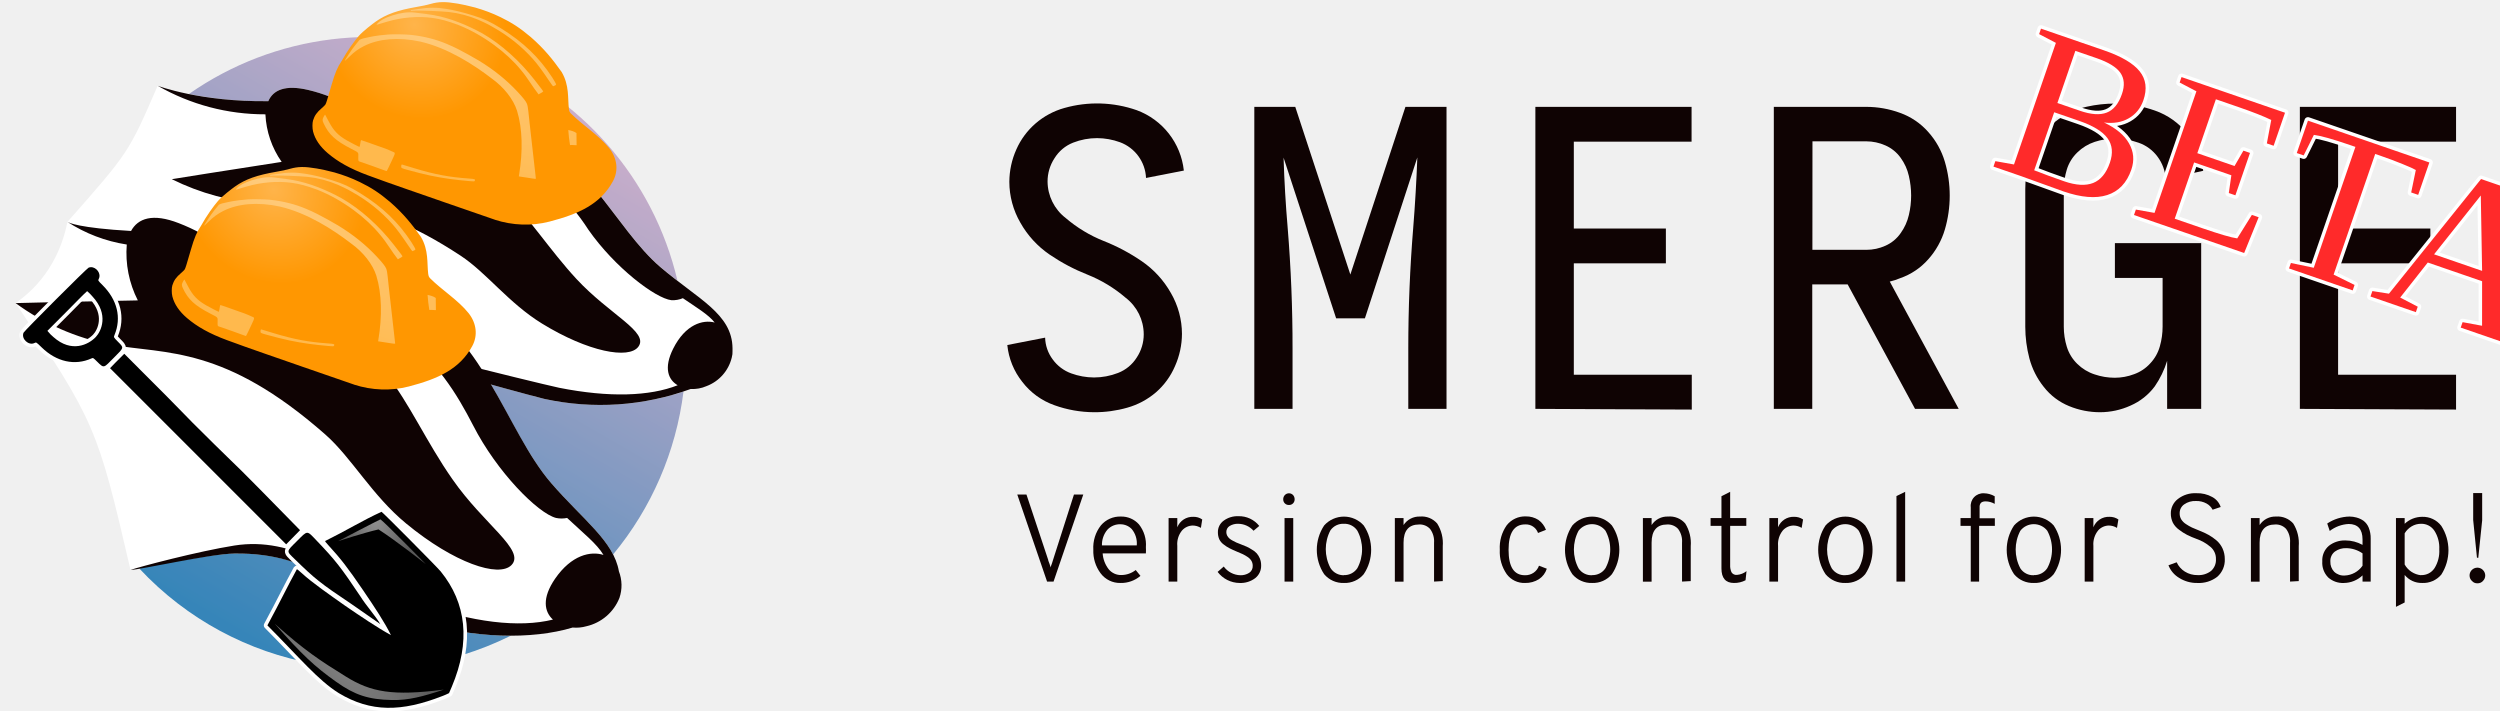
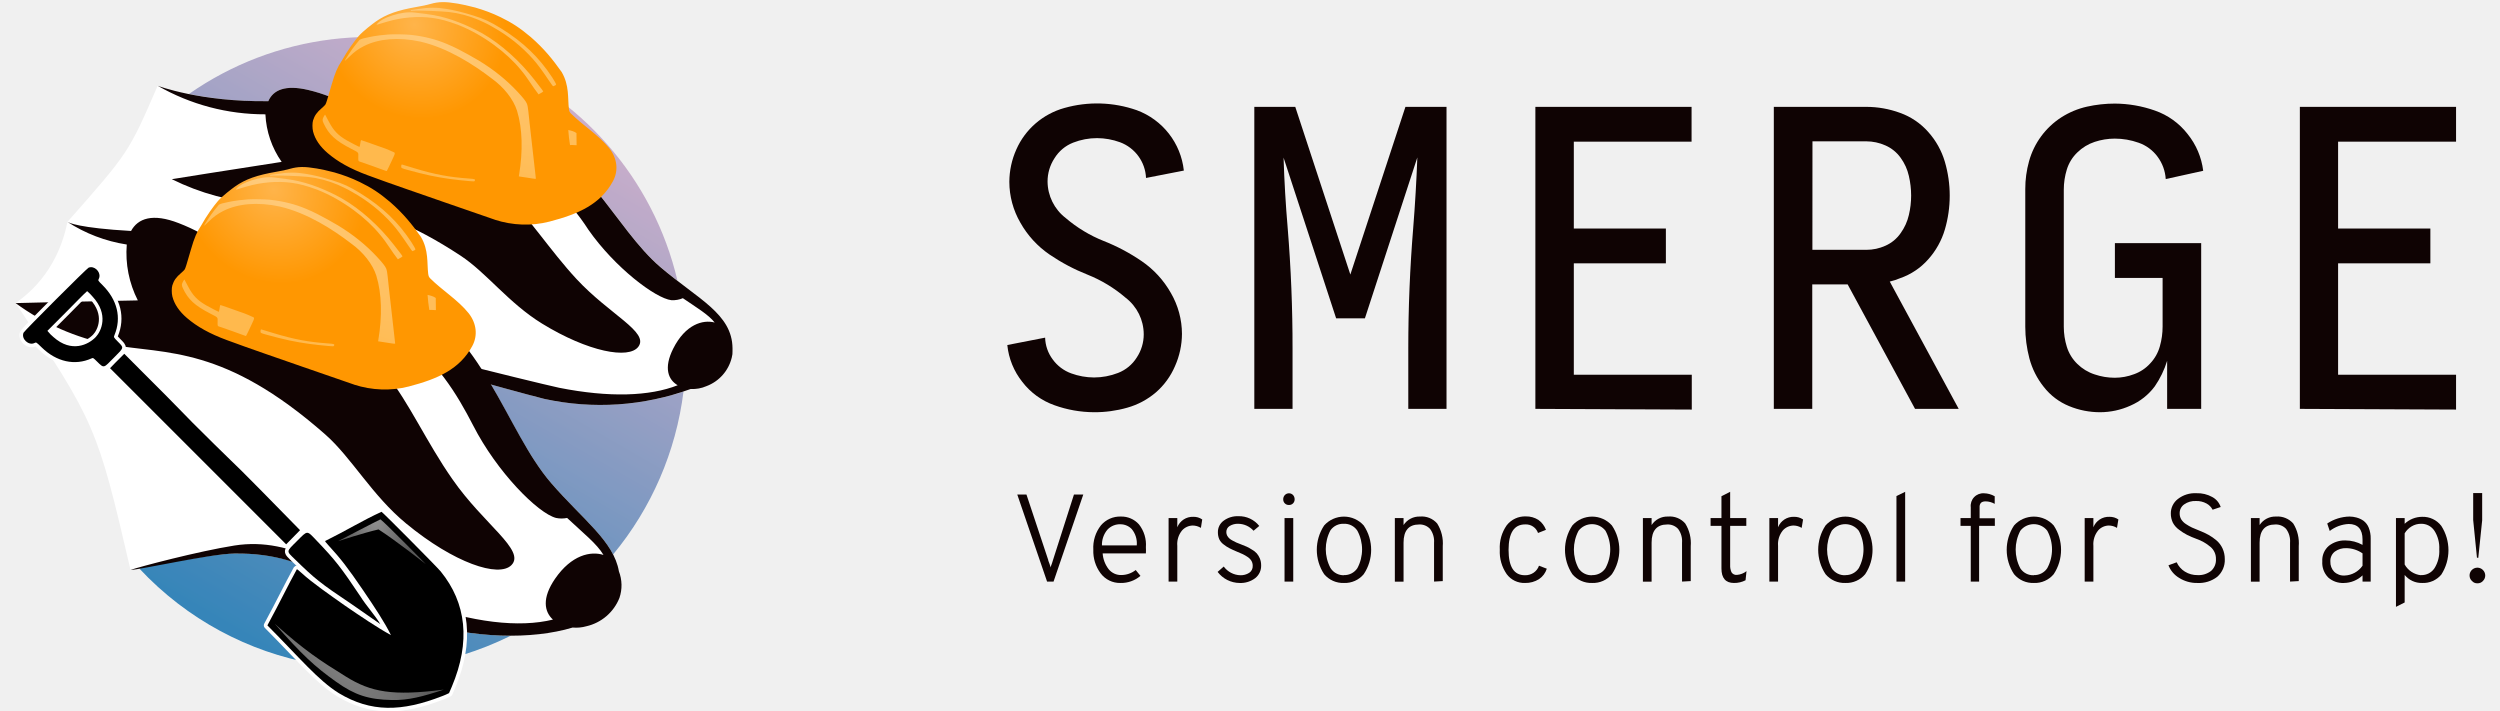
<svg xmlns="http://www.w3.org/2000/svg" xmlns:xlink="http://www.w3.org/1999/xlink" viewBox="0 0 359 102" version="1.1" id="svg79" xml:space="preserve" width="359" height="102">
  <defs id="defs9">
    <rect x="243.284" y="6.274" width="79.236" height="38.34" id="rect979" />
    <style id="style2">.a82a4696-c3bc-4d6f-95cf-b1033f85947e{fill:#0f0303;}.b46bf809-b789-422c-bb02-cd3502877cd9{opacity:0.8;fill:url(#bd71f4ea-dc4a-4f69-bb49-3674d6cb035e);}</style>
    <linearGradient id="bd71f4ea-dc4a-4f69-bb49-3674d6cb035e" x1="77.84" y1="8.01" x2="32.16" y2="87.13" gradientUnits="userSpaceOnUse">
      <stop offset="0" stop-color="#c39ec1" id="stop4" />
      <stop offset="0.99" stop-color="#076aab" id="stop6" />
    </linearGradient>
    <linearGradient id="linearGradient8885">
      <stop style="stop-color:#989898;stop-opacity:1;" offset="0" id="stop8881" />
      <stop style="stop-color:#5a5a5a;stop-opacity:1;" offset="1" id="stop8883" />
    </linearGradient>
    <linearGradient id="linearGradient8877">
      <stop style="stop-color:#999999;stop-opacity:1;" offset="0" id="stop8873" />
      <stop style="stop-color:#595959;stop-opacity:1;" offset="1" id="stop8875" />
    </linearGradient>
    <linearGradient id="linearGradient8235">
      <stop style="stop-color:#ffffff;stop-opacity:1;" offset="0" id="stop8233" />
    </linearGradient>
    <linearGradient id="linearGradient6758">
      <stop style="stop-color:#ffb44a;stop-opacity:1;" offset="0" id="stop6754" />
      <stop style="stop-color:#ff9701;stop-opacity:1;" offset="0.503" id="stop6756" />
    </linearGradient>
    <linearGradient id="linearGradient6748">
      <stop style="stop-color:#ffcb7d;stop-opacity:1;" offset="0" id="stop6744" />
      <stop style="stop-color:#ffb94d;stop-opacity:1;" offset="1" id="stop6746" />
    </linearGradient>
    <style id="style2-1">.f18aa20b-197f-4ff1-b9fc-b2821f0ef95b{fill:#0f0303;}.bcf19d4a-7bc4-4504-8dfc-4b8784317d9e{opacity:0.8;fill:url(#af08b012-d976-4636-b321-c65e95673e01);}</style>
    <linearGradient id="af08b012-d976-4636-b321-c65e95673e01" x1="76.61" y1="8.01" x2="30.93" y2="87.13" gradientUnits="userSpaceOnUse" gradientTransform="translate(-1.207536,2.884196)">
      <stop offset="0" stop-color="#c39ec1" id="stop4-2" />
      <stop offset="0.99" stop-color="#076aab" id="stop6-7" />
    </linearGradient>
    <radialGradient xlink:href="#linearGradient6748" id="radialGradient6752" cx="56.286" cy="-1.717" fx="56.286" fy="-1.717" r="21.047" gradientTransform="matrix(1.545591,1.30621,-0.3912726,0.4629788,-32.10909,-72.00865)" gradientUnits="userSpaceOnUse" />
    <radialGradient xlink:href="#linearGradient6758" id="radialGradient6760" cx="57.419" cy="-3.054" fx="57.419" fy="-3.054" r="21.981" gradientTransform="matrix(0.7649833,1.012208,-0.9285827,0.7017826,10.37632,-54.06529)" gradientUnits="userSpaceOnUse" />
    <radialGradient xlink:href="#linearGradient6748" id="radialGradient6772" gradientUnits="userSpaceOnUse" gradientTransform="matrix(1.545591,1.30621,-0.3912726,0.4629788,-32.10909,-72.00865)" cx="56.286" cy="-1.717" fx="56.286" fy="-1.717" r="21.047" />
    <radialGradient xlink:href="#linearGradient6758" id="radialGradient6774" gradientUnits="userSpaceOnUse" gradientTransform="matrix(0.7649833,1.012208,-0.9285827,0.7017826,10.37632,-54.06529)" cx="57.419" cy="-3.054" fx="57.419" fy="-3.054" r="21.981" />
    <radialGradient xlink:href="#linearGradient8877" id="radialGradient8879" cx="49.746" cy="68.598" fx="49.746" fy="68.598" r="6.116" gradientTransform="matrix(0.3904127,1.582566,-0.820977,0.2025317,88.0145,-20.44229)" gradientUnits="userSpaceOnUse" />
    <radialGradient xlink:href="#linearGradient8885" id="radialGradient8887" cx="35.45" cy="94.873" fx="35.45" fy="94.873" r="12.483" gradientTransform="matrix(1.191753,2.646203,-0.8503343,0.3829596,80.8768,-48.81828)" gradientUnits="userSpaceOnUse" />
  </defs>
  <g id="e6e4a481-7da5-4d85-bb09-acb75685fa36" data-name="Ebene 5" transform="translate(0,0.7149542)">
    <path class="a82a4696-c3bc-4d6f-95cf-b1033f85947e" d="m 157.1,58.48 a 17,17 0 0 1 -5.67,-1 10,10 0 0 1 -4.63,-3.36 10.11,10.11 0 0 1 -2.15,-5.29 l 5.43,-1.06 a 5.44,5.44 0 0 0 1.09,3.13 5.66,5.66 0 0 0 2.65,2 9.67,9.67 0 0 0 3.28,0.59 9.55,9.55 0 0 0 3.45,-0.65 5.5,5.5 0 0 0 2.69,-2.22 6,6 0 0 0 1,-3.33 6.63,6.63 0 0 0 -2.6,-5.25 19.52,19.52 0 0 0 -5.46,-3.31 28,28 0 0 1 -5.46,-2.89 13.63,13.63 0 0 1 -4.19,-4.57 11.75,11.75 0 0 1 -1.59,-5.88 11.54,11.54 0 0 1 1,-4.63 10.58,10.58 0 0 1 2.78,-3.76 10.75,10.75 0 0 1 4.13,-2.21 17.24,17.24 0 0 1 10.39,0.32 10.43,10.43 0 0 1 6.76,8.67 l -5.43,1.06 a 5.74,5.74 0 0 0 -3.74,-5.13 9.67,9.67 0 0 0 -3.28,-0.59 9.35,9.35 0 0 0 -3.45,0.65 5.48,5.48 0 0 0 -2.67,2.23 6.07,6.07 0 0 0 -1,3.34 6.66,6.66 0 0 0 2.6,5.25 19.48,19.48 0 0 0 5.46,3.3 27.56,27.56 0 0 1 5.46,2.9 13.63,13.63 0 0 1 4.19,4.57 11.75,11.75 0 0 1 1.59,5.87 11.47,11.47 0 0 1 -1,4.63 10.41,10.41 0 0 1 -2.73,3.76 10.82,10.82 0 0 1 -4.13,2.21 17,17 0 0 1 -4.77,0.65 z" id="path22" />
    <path class="a82a4696-c3bc-4d6f-95cf-b1033f85947e" d="M 180.12,58 V 14.63 H 186 l 7.91,24.08 7.91,-24.08 h 5.9 V 58 h -5.49 v -8.66 q 0,-8.69 0.71,-17.36 0.4,-5 0.59,-10.09 L 196,45 h -4.13 l -7.55,-23.08 q 0.16,5.09 0.59,10.09 0.71,8.69 0.7,17.36 V 58 Z" id="path24" />
    <path class="a82a4696-c3bc-4d6f-95cf-b1033f85947e" d="M 220.48,58 V 14.63 h 22.43 v 5 H 226 V 32.1 h 13.22 v 5 H 226 v 16 h 16.94 v 5 z" id="path26" />
    <path class="a82a4696-c3bc-4d6f-95cf-b1033f85947e" d="M 254.72,58 V 14.63 H 268 a 14.07,14.07 0 0 1 4.84,0.86 9.77,9.77 0 0 1 4.05,2.74 11.13,11.13 0 0 1 2.39,4.28 17.29,17.29 0 0 1 0,9.74 11.13,11.13 0 0 1 -2.39,4.28 9.52,9.52 0 0 1 -4.05,2.71 9,9 0 0 1 -1.47,0.48 L 281.27,58 H 275 l -9.68,-17.88 h -5.08 V 58 Z m 5.54,-22.84 H 268 a 6.61,6.61 0 0 0 2.75,-0.59 5.21,5.21 0 0 0 2.18,-1.8 7.19,7.19 0 0 0 1.18,-2.6 12,12 0 0 0 0.33,-2.8 12.42,12.42 0 0 0 -0.33,-2.83 7,7 0 0 0 -1.18,-2.6 5.29,5.29 0 0 0 -2.18,-1.77 6.77,6.77 0 0 0 -2.75,-0.59 h -7.73 z" id="path28" />
    <path class="a82a4696-c3bc-4d6f-95cf-b1033f85947e" d="m 301.58,58.48 a 11.59,11.59 0 0 1 -4.46,-0.88 8.84,8.84 0 0 1 -3.63,-2.75 11.12,11.12 0 0 1 -2.07,-4.1 17.9,17.9 0 0 1 -0.59,-4.54 V 26.44 a 14.77,14.77 0 0 1 0.54,-4 11,11 0 0 1 4.63,-6.3 11.52,11.52 0 0 1 3.69,-1.54 18.39,18.39 0 0 1 4,-0.44 17.58,17.58 0 0 1 5.75,1 10.17,10.17 0 0 1 4.7,3.37 10.43,10.43 0 0 1 2.24,5.28 L 311,25 a 6,6 0 0 0 -1.18,-3.22 5.69,5.69 0 0 0 -2.72,-2 10.16,10.16 0 0 0 -3.42,-0.59 9.21,9.21 0 0 0 -2.89,0.47 6.46,6.46 0 0 0 -2.48,1.51 5.74,5.74 0 0 0 -1.51,2.44 9.85,9.85 0 0 0 -0.44,2.9 v 19.7 a 9.79,9.79 0 0 0 0.44,2.89 5.84,5.84 0 0 0 1.51,2.45 6.32,6.32 0 0 0 2.48,1.5 8.94,8.94 0 0 0 2.89,0.48 7.8,7.8 0 0 0 2.77,-0.51 5.71,5.71 0 0 0 2.33,-1.56 5.82,5.82 0 0 0 1.38,-2.46 10.28,10.28 0 0 0 0.39,-2.8 v 0 -7 h -6.85 v -5 h 12.39 V 58 h -4.89 v -6.9 a 13.46,13.46 0 0 1 -1.77,3.66 8.64,8.64 0 0 1 -3.49,2.77 10.6,10.6 0 0 1 -4.36,0.95 z" id="path30" />
    <path class="a82a4696-c3bc-4d6f-95cf-b1033f85947e" d="M 330.26,58 V 14.63 h 22.43 v 5 H 335.75 V 32.1 H 349 v 5 h -13.25 v 16 h 16.94 v 5 z" id="path32" />
    <path class="a82a4696-c3bc-4d6f-95cf-b1033f85947e" d="m 150.36,82.8 -4.28,-12.5 h 1.32 l 3.12,9.38 c 0,0.13 0.11,0.32 0.19,0.57 0.08,0.25 0.13,0.43 0.17,0.53 0,-0.14 0.09,-0.34 0.18,-0.59 0.09,-0.25 0.13,-0.43 0.16,-0.51 l 3,-9.38 h 1.34 l -4.27,12.5 z" id="path34" />
    <path class="a82a4696-c3bc-4d6f-95cf-b1033f85947e" d="m 160.91,83 a 3.46,3.46 0 0 1 -2.87,-1.4 5.32,5.32 0 0 1 -1.04,-3.37 5.18,5.18 0 0 1 1.09,-3.5 3.6,3.6 0 0 1 2.87,-1.27 3.37,3.37 0 0 1 2.59,1.12 4.71,4.71 0 0 1 1,3.29 7.78,7.78 0 0 1 0,0.88 h -6.21 a 4.2,4.2 0 0 0 0.86,2.27 2.27,2.27 0 0 0 1.84,0.84 3.37,3.37 0 0 0 2.05,-0.72 l 0.68,0.84 A 4.26,4.26 0 0 1 160.91,83 Z m -2.67,-5.4 h 5 a 3.22,3.22 0 0 0 -0.72,-2.34 2.25,2.25 0 0 0 -1.62,-0.69 2.44,2.44 0 0 0 -1.87,0.77 3.34,3.34 0 0 0 -0.79,2.28 z" id="path36" />
    <path class="a82a4696-c3bc-4d6f-95cf-b1033f85947e" d="m 167.81,82.8 v -9.12 h 1.25 V 75 a 2.37,2.37 0 0 1 2.3,-1.5 2.11,2.11 0 0 1 1.28,0.38 l -0.19,1.21 a 2.27,2.27 0 0 0 -1.18,-0.34 2.11,2.11 0 0 0 -1.53,0.71 3.07,3.07 0 0 0 -0.68,2.22 v 5.12 z" id="path38" />
    <path class="a82a4696-c3bc-4d6f-95cf-b1033f85947e" d="m 178,83 a 4,4 0 0 1 -3.15,-1.59 l 0.88,-0.77 a 3.07,3.07 0 0 0 2.37,1.25 2.23,2.23 0 0 0 1.29,-0.35 1.13,1.13 0 0 0 0.5,-1 1.41,1.41 0 0 0 -0.18,-0.71 1.78,1.78 0 0 0 -0.56,-0.57 5.39,5.39 0 0 0 -0.69,-0.4 c -0.2,-0.1 -0.48,-0.21 -0.84,-0.36 -0.36,-0.15 -0.78,-0.34 -1.05,-0.48 a 5,5 0 0 1 -0.84,-0.54 2,2 0 0 1 -0.64,-0.75 2.48,2.48 0 0 1 -0.2,-1 2,2 0 0 1 0.82,-1.67 3.35,3.35 0 0 1 2.12,-0.65 3.7,3.7 0 0 1 3,1.4 l -0.82,0.69 a 3,3 0 0 0 -2.18,-1 2.24,2.24 0 0 0 -1.26,0.32 1,1 0 0 0 -0.47,0.88 1.08,1.08 0 0 0 0.12,0.5 1.65,1.65 0 0 0 0.29,0.38 2.12,2.12 0 0 0 0.5,0.34 5.38,5.38 0 0 0 0.53,0.27 l 0.65,0.26 0.84,0.34 a 6.33,6.33 0 0 1 0.75,0.42 2.62,2.62 0 0 1 0.7,0.55 2.78,2.78 0 0 1 0.43,0.71 2.55,2.55 0 0 1 0.19,1 2.24,2.24 0 0 1 -0.83,1.82 A 3.46,3.46 0 0 1 178,83 Z" id="path40" />
    <path class="a82a4696-c3bc-4d6f-95cf-b1033f85947e" d="m 185.68,71.57 a 0.78,0.78 0 0 1 -0.59,0.23 0.79,0.79 0 0 1 -0.82,-0.82 0.85,0.85 0 0 1 0.24,-0.61 0.81,0.81 0 0 1 1.17,0 0.89,0.89 0 0 1 0.23,0.61 0.81,0.81 0 0 1 -0.23,0.59 z m -1.22,11.23 v -9.12 h 1.25 v 9.12 z" id="path42" />
    <path class="a82a4696-c3bc-4d6f-95cf-b1033f85947e" d="m 193,83 a 3.54,3.54 0 0 1 -2.85,-1.26 6.32,6.32 0 0 1 0,-7 3.81,3.81 0 0 1 5.68,0 6.27,6.27 0 0 1 0,7 A 3.52,3.52 0 0 1 193,83 Z m 0,-1.13 a 2.22,2.22 0 0 0 1.92,-1 5.68,5.68 0 0 0 0,-5.37 2.2,2.2 0 0 0 -1.93,-1 2.23,2.23 0 0 0 -1.94,0.94 5.78,5.78 0 0 0 0,5.4 2.22,2.22 0 0 0 1.95,1.05 z" id="path44" />
    <path class="a82a4696-c3bc-4d6f-95cf-b1033f85947e" d="m 205.93,82.8 v -5.57 a 2.94,2.94 0 0 0 -0.58,-2 2,2 0 0 0 -1.55,-0.63 q -2.25,0 -2.25,2.61 v 5.6 h -1.25 v -9.13 h 1.25 v 1 a 2.71,2.71 0 0 1 2.36,-1.22 2.93,2.93 0 0 1 2.47,1 5.34,5.34 0 0 1 0.8,3.27 v 5 z" id="path46" />
    <path class="a82a4696-c3bc-4d6f-95cf-b1033f85947e" d="m 219,83 a 3.13,3.13 0 0 1 -2.63,-1.26 5.61,5.61 0 0 1 -1,-3.51 5.54,5.54 0 0 1 1,-3.52 3.33,3.33 0 0 1 2.75,-1.27 3.23,3.23 0 0 1 1.79,0.5 3.06,3.06 0 0 1 1.09,1.43 l -1.14,0.45 a 1.84,1.84 0 0 0 -1.84,-1.23 c -1.6,0 -2.39,1.22 -2.39,3.66 0,2.44 0.78,3.64 2.35,3.64 a 2.11,2.11 0 0 0 1.26,-0.37 2.06,2.06 0 0 0 0.76,-1 l 1.12,0.43 A 2.81,2.81 0 0 1 221,82.45 3.59,3.59 0 0 1 219,83 Z" id="path48" />
    <path class="a82a4696-c3bc-4d6f-95cf-b1033f85947e" d="m 228.64,83 a 3.54,3.54 0 0 1 -2.85,-1.26 6.32,6.32 0 0 1 0,-7 3.81,3.81 0 0 1 5.68,0 6.27,6.27 0 0 1 0,7 3.52,3.52 0 0 1 -2.83,1.26 z m 0,-1.13 a 2.19,2.19 0 0 0 1.91,-1 5.64,5.64 0 0 0 0,-5.37 2.45,2.45 0 0 0 -3.87,0 5.78,5.78 0 0 0 0,5.4 2.21,2.21 0 0 0 1.96,0.99 z" id="path50" />
    <path class="a82a4696-c3bc-4d6f-95cf-b1033f85947e" d="m 241.54,82.8 v -5.57 a 2.94,2.94 0 0 0 -0.57,-2 2,2 0 0 0 -1.55,-0.63 q -2.25,0 -2.25,2.61 v 5.6 h -1.25 v -9.13 h 1.25 v 1 a 2.7,2.7 0 0 1 2.36,-1.22 2.93,2.93 0 0 1 2.47,1 5.35,5.35 0 0 1 0.79,3.27 v 5 z" id="path52" />
    <path class="a82a4696-c3bc-4d6f-95cf-b1033f85947e" d="m 249,83 c -1.2,0 -1.8,-0.7 -1.8,-2.09 V 74.8 h -1.56 v -1.12 h 1.56 v -3.14 l 1.25,-0.63 v 3.77 h 2.32 v 1.12 h -2.32 v 5.59 a 2.35,2.35 0 0 0 0.19,1.07 0.81,0.81 0 0 0 0.79,0.38 2.53,2.53 0 0 0 1.37,-0.54 l -0.14,1.31 A 3.49,3.49 0 0 1 249,83 Z" id="path54" />
    <path class="a82a4696-c3bc-4d6f-95cf-b1033f85947e" d="m 254.08,82.8 v -9.12 h 1.25 V 75 a 2.37,2.37 0 0 1 2.3,-1.5 2.16,2.16 0 0 1 1.29,0.38 l -0.2,1.21 a 2.27,2.27 0 0 0 -1.18,-0.34 2.11,2.11 0 0 0 -1.53,0.71 3.12,3.12 0 0 0 -0.68,2.22 v 5.12 z" id="path56" />
    <path class="a82a4696-c3bc-4d6f-95cf-b1033f85947e" d="m 265,83 a 3.54,3.54 0 0 1 -2.85,-1.26 6.32,6.32 0 0 1 0,-7 3.82,3.82 0 0 1 5.69,0 6.32,6.32 0 0 1 0,7 A 3.52,3.52 0 0 1 265,83 Z m 0,-1.13 a 2.22,2.22 0 0 0 1.92,-1 5.64,5.64 0 0 0 0,-5.37 2.46,2.46 0 0 0 -3.88,0 5.78,5.78 0 0 0 0,5.4 2.23,2.23 0 0 0 1.96,0.99 z" id="path58" />
    <path class="a82a4696-c3bc-4d6f-95cf-b1033f85947e" d="M 272.33,82.8 V 70.52 l 1.25,-0.61 V 82.8 Z" id="path60" />
    <path class="a82a4696-c3bc-4d6f-95cf-b1033f85947e" d="m 284.2,74.8 v 8 H 283 v -8 h -1.47 V 73.68 H 283 v -1.56 a 1.8,1.8 0 0 1 1.89,-2 3.16,3.16 0 0 1 1.55,0.43 v 1.09 a 2.75,2.75 0 0 0 -1.3,-0.36 1.21,1.21 0 0 0 -0.5,0.09 0.57,0.57 0 0 0 -0.28,0.27 1.11,1.11 0 0 0 -0.09,0.32 2.07,2.07 0 0 0 0,0.39 v 1.36 h 2.19 v 1.09 z" id="path62" />
    <path class="a82a4696-c3bc-4d6f-95cf-b1033f85947e" d="m 292.07,83 a 3.54,3.54 0 0 1 -2.85,-1.26 6.32,6.32 0 0 1 0,-7 3.82,3.82 0 0 1 5.69,0 6.32,6.32 0 0 1 0,7 3.52,3.52 0 0 1 -2.84,1.26 z m 0,-1.13 a 2.22,2.22 0 0 0 1.92,-1 5.64,5.64 0 0 0 0,-5.37 2.45,2.45 0 0 0 -3.87,0 5.78,5.78 0 0 0 0,5.4 2.2,2.2 0 0 0 1.95,0.99 z" id="path64" />
    <path class="a82a4696-c3bc-4d6f-95cf-b1033f85947e" d="m 299.36,82.8 v -9.12 h 1.25 V 75 a 2.37,2.37 0 0 1 2.3,-1.5 2.16,2.16 0 0 1 1.29,0.38 l -0.2,1.21 a 2.27,2.27 0 0 0 -1.18,-0.34 2.11,2.11 0 0 0 -1.53,0.71 3.12,3.12 0 0 0 -0.68,2.22 v 5.12 z" id="path66" />
    <path class="a82a4696-c3bc-4d6f-95cf-b1033f85947e" d="m 315.55,83 a 4.72,4.72 0 0 1 -2.64,-0.74 3.63,3.63 0 0 1 -1.52,-1.8 l 1.18,-0.43 a 3.06,3.06 0 0 0 1.18,1.34 3.33,3.33 0 0 0 1.82,0.5 2.9,2.9 0 0 0 1.94,-0.6 2.1,2.1 0 0 0 0.7,-1.7 2.21,2.21 0 0 0 -0.77,-1.74 6.31,6.31 0 0 0 -2.05,-1.17 12.61,12.61 0 0 1 -1.33,-0.57 7.76,7.76 0 0 1 -1.14,-0.73 3,3 0 0 1 -0.89,-1 3,3 0 0 1 -0.3,-1.34 2.59,2.59 0 0 1 1,-2.07 4,4 0 0 1 2.68,-0.84 4.38,4.38 0 0 1 2.28,0.55 2.54,2.54 0 0 1 1.2,1.43 l -1.16,0.39 a 2.12,2.12 0 0 0 -0.87,-0.89 2.94,2.94 0 0 0 -1.51,-0.36 2.7,2.7 0 0 0 -1.71,0.49 1.52,1.52 0 0 0 -0.64,1.28 1.64,1.64 0 0 0 0.22,0.86 2.2,2.2 0 0 0 0.68,0.68 6.62,6.62 0 0 0 0.87,0.5 c 0.28,0.13 0.65,0.28 1.1,0.46 a 9.8,9.8 0 0 1 1.29,0.6 7,7 0 0 1 1.13,0.79 3.41,3.41 0 0 1 0.87,1.16 3.6,3.6 0 0 1 0.32,1.52 3.18,3.18 0 0 1 -1.09,2.55 4.31,4.31 0 0 1 -2.84,0.88 z" id="path68" />
    <path class="a82a4696-c3bc-4d6f-95cf-b1033f85947e" d="m 328.85,82.8 v -5.57 a 2.94,2.94 0 0 0 -0.57,-2 2,2 0 0 0 -1.55,-0.63 q -2.25,0 -2.25,2.61 v 5.6 h -1.25 v -9.13 h 1.25 v 1 a 2.7,2.7 0 0 1 2.36,-1.22 3,3 0 0 1 2.47,1 5.35,5.35 0 0 1 0.79,3.27 v 5 z" id="path70" />
    <path class="a82a4696-c3bc-4d6f-95cf-b1033f85947e" d="m 339.26,82.8 v -0.89 a 3.92,3.92 0 0 1 -2.68,1.09 3.15,3.15 0 0 1 -2.26,-0.8 3,3 0 0 1 -0.84,-2.29 2.73,2.73 0 0 1 0.95,-2.25 3.69,3.69 0 0 1 2.37,-0.77 5.13,5.13 0 0 1 2.46,0.64 v -0.77 c 0,-1.48 -0.67,-2.23 -2,-2.23 a 4.87,4.87 0 0 0 -2.71,1 l -0.36,-1.07 a 6,6 0 0 1 3.2,-1 3.77,3.77 0 0 1 1,0.14 3.24,3.24 0 0 1 1,0.46 2.33,2.33 0 0 1 0.76,1 4,4 0 0 1 0.28,1.58 v 6.16 z m -2.55,-0.87 a 3.27,3.27 0 0 0 2.55,-1.41 v -1.77 a 4.16,4.16 0 0 0 -2.34,-0.75 2.61,2.61 0 0 0 -1.63,0.49 1.68,1.68 0 0 0 -0.65,1.44 2,2 0 0 0 0.54,1.45 2,2 0 0 0 1.53,0.55 z" id="path72" />
    <path class="a82a4696-c3bc-4d6f-95cf-b1033f85947e" d="m 347.81,83 a 3.14,3.14 0 0 1 -2.5,-1.15 v 3.95 l -1.25,0.63 V 73.68 h 1.25 v 0.82 a 3.68,3.68 0 0 1 2.5,-1 3.32,3.32 0 0 1 2.76,1.3 6.47,6.47 0 0 1 0,7 3.39,3.39 0 0 1 -2.76,1.2 z m -0.14,-1.13 a 2.21,2.21 0 0 0 1.93,-1 4.61,4.61 0 0 0 0.68,-2.71 4.49,4.49 0 0 0 -0.7,-2.66 2.22,2.22 0 0 0 -1.91,-1 2.6,2.6 0 0 0 -1.36,0.37 2.85,2.85 0 0 0 -1,1 v 4.48 a 3.05,3.05 0 0 0 2.36,1.54 z" id="path74" />
    <path class="a82a4696-c3bc-4d6f-95cf-b1033f85947e" d="m 356.55,82.71 a 1,1 0 0 1 -0.79,0.34 1,1 0 0 1 -0.79,-0.34 1.05,1.05 0 0 1 -0.34,-0.78 1.12,1.12 0 0 1 1.92,-0.79 1.11,1.11 0 0 1 0.33,0.79 1.08,1.08 0 0 1 -0.33,0.78 z m -0.86,-3.35 -0.54,-5.4 v -3.87 h 1.29 V 74 l -0.56,5.4 z" id="path76" />
  </g>
  <g id="fb3019b2-688f-4dd8-b720-eea929932b51" data-name="Ebene 2" style="display:inline" transform="matrix(0.9929816,0,0,0.9929816,2.770877,1.636806)">
    <path class="bcf19d4a-7bc4-4504-8dfc-4b8784317d9e" d="m 24.532,11.944 a 45.68,45.68 0 0 1 70.65,27 c -0.81,-0.62 -1.64,-1.28 -2.48,-2 -6.59,-5.63 -11,-17 -21.73,-20.86 a 5.42,5.42 0 0 0 -0.91,-0.33 c -0.79,-0.25 -1.56,-0.48 -2.32,-0.7 -1.48,-2.13 -4.77,-6.45 -7,-6.3 -1.67,0.13 -2.54,2.26 -2.95,4.13 a 57.1,57.1 0 0 0 -12.83,-0.52 22.33,22.33 0 0 0 -3.17,-1 c -3.33,-0.79 -5.08,0 -5.78,1.62 a 54.43,54.43 0 0 1 -11.48,-1.04 z m 51.37,44.09 c -1.64,-0.41 -5.37,-1.43 -7.68,-2.07 3,5.16 5.44,10.5 8.72,14.28 3.65,4.21 7.26,7.07 8.93,10.29 a 45.79,45.79 0 0 0 10.18,-23.55 38.29,38.29 0 0 1 -20.15,1.05 z m -18,32.19 c -11.5,-3.74 -14.86,-10 -26.76,-9.82 -2.65,0 -9.17,1.25 -12.77,1.83 l -1,0.35 a 45.66,45.66 0 0 0 53.7,9.7 43.42,43.42 0 0 1 -13.2,-2.06 z" id="path19-9" style="display:inline;fill:url(#af08b012-d976-4636-b321-c65e95673e01)" />
    <path style="display:inline;fill:#ffffff;fill-opacity:1;stroke-width:1.037" d="m 6.959,30.443 2.222,1.017 c 17.648,2.126 32.445,4.83 39.414,8.449 4.601,2.389 15.913,12.441 20.485,13.635 11.331,3.433 20.866,2.733 25.143,1.457 7.397,-2.208 8.225,-8.547 7.143,-9.814 C 97.405,40.55 90.711,37.615 86.343,32.594 78.86,23.2 74.622,19.215 63.706,16.098 48.74,10.777 35.479,16.104 22.566,11.83 21.354,11.428 20.01,10.756 20.01,10.756 15.823,20.404 15.859,20.366 6.959,30.443 Z" id="path351" />
    <path class="f18aa20b-197f-4ff1-b9fc-b2821f0ef95b" d="m 92.702,36.974 c -6.59,-5.63 -11,-17 -21.73,-20.86 a 5.42,5.42 0 0 0 -0.91,-0.33 c -0.79,-0.25 -1.56,-0.48 -2.32,-0.7 -1.48,-2.13 -4.77,-6.45 -7,-6.3 -1.67,0.1 -2.54,2.23 -2.95,4.1 a 57.1,57.1 0 0 0 -12.83,-0.52 22.33,22.33 0 0 0 -3.17,-1 c -3.33,-0.79 -5.08,0 -5.78,1.62 -9.83,0.13 -16,-2.23 -16,-2.23 a 31.1,31.1 0 0 0 15.58,4.13 13,13 0 0 0 2.35,6.88 c -7.51,1.15 -15.89,2.5 -15.89,2.5 a 34.92,34.92 0 0 0 13.18,3.56 c 7.36,0.24 14.37,-1.87 28.63,7.53 3.72,2.46 6.92,6.83 11.73,9.79 6.68,4.1 12.58,5.2 13.94,3.34 1.56,-2.12 -4.15,-4.62 -8.94,-9.77 -3.82,-4.12 -7,-9.09 -10,-11.82 a 25.19,25.19 0 0 0 -17.08,-7 14.36,14.36 0 0 0 -3.56,-4.58 c 2.19,0.36 4.24,0.81 5.78,1.15 3.84,0.84 10.17,1.87 15.07,4.45 a 31.44,31.44 0 0 1 11.5,10.66 c 3.82,5.47 9.7,9.92 12,10.19 a 3.74,3.74 0 0 0 1.66,-0.29 c 2,1.37 3.7,2.37 4.6,3.52 -1.69,-0.45 -4.23,0.25 -6,3.78 -1.41,2.81 -0.71,4.5 0.65,5.29 -4.06,1.6 -9.9,1.8 -17.12,0.37 -1.48,-0.3 -11.33,-2.73 -12.64,-3.07 l 0.83,2.06 c 0,0 7.17,2 9.63,2.61 a 38,38 0 0 0 21.18,-1.43 5,5 0 0 0 2.28,-0.41 5.89,5.89 0 0 0 3.66,-4.13 3,3 0 0 0 0.11,-1 c 0,-0.11 0,-0.23 0,-0.34 -0.04,-5.01 -5.03,-7.13 -10.44,-11.75 z" id="path13-3" style="display:inline" />
    <path style="display:inline;fill:#ffffff;fill-opacity:1;stroke-width:1.037" d="m 6.955,30.443 c 0,0 1.055,0.585 1.624,0.672 17.764,2.728 33.745,3.073 49.552,14.694 13.993,19.528 15.767,20.908 26.982,32.657 1.131,1.185 -2.035,8.936 -7.477,10.26 C 70.066,90.568 61.708,88.098 54.515,85.47 48.114,83.131 42.939,78.736 36.181,77.859 30.193,77.082 23.678,79.271 17.745,80.39 17.187,80.496 16.157,80.757 16.084,80.771 11.283,60.08 11.002,59.459 -0.533,42.177 4.205,38.909 6.246,34.166 6.955,30.443 Z" id="path1355" />
    <path class="f18aa20b-197f-4ff1-b9fc-b2821f0ef95b" d="m 86.712,80.974 c -0.74,-4.35 -5.23,-7.49 -9.77,-12.73 -6.68,-7.7 -9.65,-21.83 -22,-27.82 v 0 c -0.196,-0.111 -0.4,-0.208 -0.61,-0.29 h -0.08 l -2.46,-1.25 c -1.35,-2.65 -4.35,-8 -6.88,-8.16 -1.8,-0.13 -3.08,1.88 -3.88,3.79 -4.792,-1.48 -9.766,-2.291 -14.78,-2.41 -1.028,-0.566 -2.094,-1.06 -3.19,-1.48 -3.79,-1.48 -5.91,-0.69 -6.9,1.13 -7.61,-0.44 -9,-1.2 -9.21,-1.32 2.599,1.689 5.527,2.807 8.59,3.28 -0.225,2.79 0.329,5.587 1.6,8.08 -8.42,0.15 -17.68,0.39 -17.68,0.39 4.057,2.974 8.716,5.022 13.65,6 8.27,1.43 16.53,0.15 31.14,13 3.82,3.36 6.74,8.8 11.71,12.89 6.9,5.69 13.38,7.86 15.21,6 2.09,-2.14 -4,-5.87 -8.55,-12.44 -3.68,-5.25 -6.42,-11.35 -9.4,-14.92 -4.521,-5.698 -11.037,-9.469 -18.23,-10.55 -0.699,-2.116 -1.826,-4.067 -3.31,-5.73 2.43,0.75 4.67,1.58 6.36,2.21 4.2,1.55 11.19,3.71 16.3,7.4 6.07,4.36 9,9.41 11.28,13.81 3.46,6.78 9.39,12.73 12,13.4 0.528,0.11 1.072,0.11 1.6,0 2.35,2.21 4.32,3.75 5.26,5.35 -1.86,-0.59 -4.63,0 -7,3.44 -1.93,2.81 -1.56,4.77 -0.31,5.91 -4.89,1.2 -11.62,0.45 -19.66,-2.45 -11.79,-4.23 -17.72,-9.62 -26.41,-8.26 -5.23,0.83 -13.739,3.077 -15.019,3.527 1.31,0 11.529,-2.327 15.029,-2.367 11.9,-0.15 15.26,6.08 26.76,9.82 7.67,2.49 16.32,2.65 22.15,0.88 0.673,0.061 1.351,-0.004 2,-0.19 2.168,-0.499 3.951,-2.032 4.77,-4.1 0.423,-1.25 0.395,-2.609 -0.08,-3.84 z" id="path15-6" style="display:inline" />
    <g id="g6764">
      <path style="display:inline;fill:url(#radialGradient6752);fill-opacity:1;stroke-width:1.037" d="m 61.469,-0.947 c 8.041,0.79 13.203,5.437 16.615,11.158 0.614,1.03 0.386,2.795 0.836,4.375 0.534,1.873 6.623,5.078 6.236,8.046 -0.601,4.607 -7.218,6.075 -11.847,6.472 -5.503,0.471 -14.542,-3.259 -22.133,-5.708 -2.959,-0.955 -6.159,-2.555 -7.712,-5.249 -0.463,-0.803 -0.476,-1.888 -0.202,-2.774 0.297,-0.962 1.041,-1.392 1.88,-2.366 0.483,-1.843 0.856,-5.653 3.422,-8.557 2.497,-2.825 4.389,-4.744 12.905,-5.397 z" id="path4257" />
      <path style="fill:url(#radialGradient6760);fill-opacity:1;fill-rule:nonzero;stroke-width:0.034" d="m 68.779,30.127 c -0.484,-0.161 -0.922,-0.307 -7.448,-2.576 -4.032,-1.418 -7.159,-2.456 -10.99,-3.873 -2.439,-0.903 -4.268,-1.917 -5.751,-3.188 -1.116,-0.956 -1.82,-1.997 -2.104,-3.109 -0.12,-0.469 -0.121,-1.236 -0.004,-1.615 0.218,-0.704 0.555,-1.179 1.262,-1.779 0.253,-0.214 0.467,-0.427 0.519,-0.513 0.125,-0.21 0.225,-0.526 0.909,-2.896 0.486,-1.683 0.852,-2.541 1.462,-3.432 0.801,-1.453 1.822,-2.855 2.445,-3.577 0.623,-0.723 2.064,-1.809 2.489,-2.108 1.489,-1.048 3.158,-1.639 5.999,-2.127 0.831,-0.143 1.319,-0.249 1.926,-0.419 1.183,-0.332 2.106,-0.342 3.89,-0.042 0.71,0.119 1.396,0.273 2.55,0.57 1.3,0.378 2.41,0.788 3.64,1.38 1.677,0.813 2.868,1.596 4.398,2.891 1.939,1.691 3.156,3.218 4.459,5.047 1.136,1.921 0.866,3.804 1.047,5.295 0.044,0.365 0.11,0.518 0.307,0.719 1.695,1.691 4.025,3.127 5.537,5.014 1.149,1.455 1.361,3.229 0.535,4.757 -1.807,3.345 -4.993,4.761 -9.179,5.85 -2.591,0.674 -5.37,0.557 -7.902,-0.265 z M 65.862,24.507 c 0.11,-0.245 0.034,-0.276 -0.845,-0.338 -2.873,-0.204 -4.918,-0.588 -7.852,-1.476 -0.584,-0.185 -1.159,-0.337 -1.74,-0.527 -0.144,-0.048 -0.174,-0.014 -0.192,0.214 -0.022,0.276 0.006,0.292 0.924,0.543 1.148,0.325 2.29,0.602 3.246,0.814 2.095,0.437 3.672,0.621 5.632,0.802 0.71,0.065 0.784,0.063 0.827,-0.032 z m 8.842,-0.316 c 0,-0.013 -0.024,-0.24 -0.054,-0.505 -0.211,-1.918 -0.446,-3.946 -0.644,-5.685 -0.127,-1.32 -0.285,-2.319 -0.385,-3.51 -0.041,-0.49 -0.13,-0.959 -0.221,-1.164 C 73.244,12.974 72.867,12.495 72.078,11.647 70.463,9.912 68.636,8.439 66.447,7.108 c -0.642,-0.39 -2.388,-1.357 -2.851,-1.579 -0.036,-0.017 -0.164,-0.082 -0.285,-0.144 -0.394,-0.203 -0.906,-0.437 -1.486,-0.681 -1.607,-0.676 -3.249,-1.091 -5.174,-1.307 -0.696,-0.078 -2.527,-0.113 -3.211,-0.061 -0.839,0.064 -1.739,0.168 -2.165,0.251 -0.081,0.016 -0.345,0.066 -0.587,0.111 -0.84,0.158 -1.241,0.271 -1.484,0.421 -0.845,1.03 -1.232,1.501 -2.115,2.96 -0.062,0.137 0.15,-0.035 0.637,-0.517 0.709,-0.702 1.288,-1.125 2.11,-1.542 2.157,-1.095 5.045,-1.326 8.163,-0.652 4.018,0.935 7.725,3.341 10.321,5.335 1.741,1.243 3.131,2.99 3.664,4.679 0.777,2.541 0.873,5.814 0.275,9.353 l -0.021,0.127 0.454,0.069 c 0.507,0.083 1.013,0.143 1.518,0.236 0.249,0.047 0.495,0.058 0.495,0.023 z M 53.157,23.057 c 0.035,-0.036 0.449,-0.893 0.754,-1.561 0.07,-0.154 0.187,-0.409 0.26,-0.566 0.149,-0.325 0.163,-0.448 0.061,-0.535 -1.265,-0.577 -1.532,-0.643 -2.196,-0.873 -0.691,-0.239 -2.496,-0.9 -2.575,-0.9 -0.073,0 -0.09,0.062 -0.187,0.691 -0.023,0.15 -0.053,0.278 -0.067,0.285 -0.035,0.018 -1.313,-0.635 -1.839,-0.941 -1.291,-0.75 -1.929,-1.42 -2.623,-2.753 -0.098,-0.188 -0.247,-0.468 -0.331,-0.621 -0.084,-0.154 -0.16,-0.297 -0.168,-0.317 -0.028,-0.07 -0.091,0.006 -0.237,0.285 -0.195,0.373 -0.195,0.515 -0.002,0.933 0.747,1.618 1.711,2.509 3.985,3.681 1.138,0.587 1.049,0.486 1.034,1.17 -0.013,0.594 -0.005,0.619 0.207,0.689 0.054,0.018 0.214,0.07 0.355,0.115 1.3,0.462 1.959,0.681 3.211,1.148 0.325,0.121 0.311,0.119 0.359,0.07 z M 80.574,17.593 c -0.324,-0.243 -0.769,-0.354 -1.183,-0.44 0.051,0.828 0.129,1.343 0.252,2.177 0.452,-0.035 0.545,0.03 0.952,0.022 -0.015,-0.573 -0.014,-1.375 -0.02,-1.759 z m -4.805,-6.028 c 0,-0.034 -0.121,-0.194 -1.204,-1.594 -2.185,-2.823 -4.865,-5.217 -7.602,-6.793 -2.215,-1.213 -4.608,-2.195 -7.009,-2.633 -0.844,-0.142 -1.215,-0.193 -2.752,-0.374 -0.973,-0.115 -2.086,0.029 -3.284,0.424 -1.054,0.348 -1.705,0.698 -2.116,1.138 -0.152,0.163 -0.177,0.226 -0.076,0.192 0.06,-0.02 0.945,-0.286 1.404,-0.421 2.23,-0.657 4.567,-0.851 6.66,-0.554 1.136,0.161 2.065,0.412 3.614,0.977 3.761,1.475 7.194,4.139 9.141,6.552 0.969,1.134 1.677,2.424 2.554,3.525 0.195,-0.147 0.523,-0.254 0.671,-0.44 z m 1.864,-0.995 c 0.013,-0.06 -0.256,-0.546 -0.568,-1.027 -1.862,-2.865 -4.201,-5.111 -7.342,-7.052 -1.646,-1.017 -2.477,-1.402 -4.137,-1.917 -1.455,-0.452 -2.696,-0.755 -3.798,-0.929 -0.916,-0.144 -1.252,-0.173 -2,-0.171 -0.746,0.002 -1.239,0.046 -2.22,0.2 -0.212,0.033 -0.513,0.077 -0.67,0.097 -0.236,0.031 -0.284,0.046 -0.284,0.094 0,0.066 -0.019,0.065 0.453,0.026 0.625,-0.051 4.012,0.081 5.052,0.198 1.444,0.162 2.904,0.548 4.275,1.129 0.438,0.186 1.304,0.598 1.523,0.726 0.05,0.029 0.319,0.181 0.597,0.337 2.217,1.244 4.135,2.777 5.774,4.616 0.632,0.708 1.337,1.66 2.346,3.166 0.339,0.507 0.531,0.763 0.571,0.763 0.12,-0.039 0.395,-0.146 0.428,-0.255 z" id="path1446" />
    </g>
    <g id="g6770" transform="translate(-20.34822,23.8476)">
      <path style="display:inline;fill:url(#radialGradient6772);fill-opacity:1;stroke-width:1.037" d="m 61.469,-0.947 c 8.041,0.79 13.203,5.437 16.615,11.158 0.614,1.03 0.386,2.795 0.836,4.375 0.534,1.873 6.623,5.078 6.236,8.046 -0.601,4.607 -7.218,6.075 -11.847,6.472 -5.503,0.471 -14.542,-3.259 -22.133,-5.708 -2.959,-0.955 -6.159,-2.555 -7.712,-5.249 -0.463,-0.803 -0.476,-1.888 -0.202,-2.774 0.297,-0.962 1.041,-1.392 1.88,-2.366 0.483,-1.843 0.856,-5.653 3.422,-8.557 2.497,-2.825 4.389,-4.744 12.905,-5.397 z" id="path6766" />
      <path style="fill:url(#radialGradient6774);fill-opacity:1;fill-rule:nonzero;stroke-width:0.034" d="m 68.779,30.127 c -0.484,-0.161 -0.922,-0.307 -7.448,-2.576 -4.032,-1.418 -7.159,-2.456 -10.99,-3.873 -2.439,-0.903 -4.268,-1.917 -5.751,-3.188 -1.116,-0.956 -1.82,-1.997 -2.104,-3.109 -0.12,-0.469 -0.121,-1.236 -0.004,-1.615 0.218,-0.704 0.555,-1.179 1.262,-1.779 0.253,-0.214 0.467,-0.427 0.519,-0.513 0.125,-0.21 0.225,-0.526 0.909,-2.896 0.486,-1.683 0.852,-2.541 1.462,-3.432 0.801,-1.453 1.822,-2.855 2.445,-3.577 0.623,-0.723 2.064,-1.809 2.489,-2.108 1.489,-1.048 3.158,-1.639 5.999,-2.127 0.831,-0.143 1.319,-0.249 1.926,-0.419 1.183,-0.332 2.106,-0.342 3.89,-0.042 0.71,0.119 1.396,0.273 2.55,0.57 1.3,0.378 2.41,0.788 3.64,1.38 1.677,0.813 2.868,1.596 4.398,2.891 1.939,1.691 3.156,3.218 4.459,5.047 1.136,1.921 0.866,3.804 1.047,5.295 0.044,0.365 0.11,0.518 0.307,0.719 1.695,1.691 4.025,3.127 5.537,5.014 1.149,1.455 1.361,3.229 0.535,4.757 -1.807,3.345 -4.993,4.761 -9.179,5.85 -2.591,0.674 -5.37,0.557 -7.902,-0.265 z M 65.862,24.507 c 0.11,-0.245 0.034,-0.276 -0.845,-0.338 -2.873,-0.204 -4.918,-0.588 -7.852,-1.476 -0.584,-0.185 -1.159,-0.337 -1.74,-0.527 -0.144,-0.048 -0.174,-0.014 -0.192,0.214 -0.022,0.276 0.006,0.292 0.924,0.543 1.148,0.325 2.29,0.602 3.246,0.814 2.095,0.437 3.672,0.621 5.632,0.802 0.71,0.065 0.784,0.063 0.827,-0.032 z m 8.842,-0.316 c 0,-0.013 -0.024,-0.24 -0.054,-0.505 -0.211,-1.918 -0.446,-3.946 -0.644,-5.685 -0.127,-1.32 -0.285,-2.319 -0.385,-3.51 -0.041,-0.49 -0.13,-0.959 -0.221,-1.164 C 73.244,12.974 72.867,12.495 72.078,11.647 70.463,9.912 68.636,8.439 66.447,7.108 c -0.642,-0.39 -2.388,-1.357 -2.851,-1.579 -0.036,-0.017 -0.164,-0.082 -0.285,-0.144 -0.394,-0.203 -0.906,-0.437 -1.486,-0.681 -1.607,-0.676 -3.249,-1.091 -5.174,-1.307 -0.696,-0.078 -2.527,-0.113 -3.211,-0.061 -0.839,0.064 -1.739,0.168 -2.165,0.251 -0.081,0.016 -0.345,0.066 -0.587,0.111 -0.84,0.158 -1.241,0.271 -1.484,0.421 -0.845,1.03 -1.232,1.501 -2.115,2.96 -0.062,0.137 0.15,-0.035 0.637,-0.517 0.709,-0.702 1.288,-1.125 2.11,-1.542 2.157,-1.095 5.045,-1.326 8.163,-0.652 4.018,0.935 7.725,3.341 10.321,5.335 1.741,1.243 3.131,2.99 3.664,4.679 0.777,2.541 0.873,5.814 0.275,9.353 l -0.021,0.127 0.454,0.069 c 0.507,0.083 1.013,0.143 1.518,0.236 0.249,0.047 0.495,0.058 0.495,0.023 z M 53.157,23.057 c 0.035,-0.036 0.449,-0.893 0.754,-1.561 0.07,-0.154 0.187,-0.409 0.26,-0.566 0.149,-0.325 0.163,-0.448 0.061,-0.535 -1.265,-0.577 -1.532,-0.643 -2.196,-0.873 -0.691,-0.239 -2.496,-0.9 -2.575,-0.9 -0.073,0 -0.09,0.062 -0.187,0.691 -0.023,0.15 -0.053,0.278 -0.067,0.285 -0.035,0.018 -1.313,-0.635 -1.839,-0.941 -1.291,-0.75 -1.929,-1.42 -2.623,-2.753 -0.098,-0.188 -0.247,-0.468 -0.331,-0.621 -0.084,-0.154 -0.16,-0.297 -0.168,-0.317 -0.028,-0.07 -0.091,0.006 -0.237,0.285 -0.195,0.373 -0.195,0.515 -0.002,0.933 0.747,1.618 1.711,2.509 3.985,3.681 1.138,0.587 1.049,0.486 1.034,1.17 -0.013,0.594 -0.005,0.619 0.207,0.689 0.054,0.018 0.214,0.07 0.355,0.115 1.3,0.462 1.959,0.681 3.211,1.148 0.325,0.121 0.311,0.119 0.359,0.07 z M 80.574,17.593 c -0.324,-0.243 -0.769,-0.354 -1.183,-0.44 0.051,0.828 0.129,1.343 0.252,2.177 0.452,-0.035 0.545,0.03 0.952,0.022 -0.015,-0.573 -0.014,-1.375 -0.02,-1.759 z m -4.805,-6.028 c 0,-0.034 -0.121,-0.194 -1.204,-1.594 -2.185,-2.823 -4.865,-5.217 -7.602,-6.793 -2.215,-1.213 -4.608,-2.195 -7.009,-2.633 -0.844,-0.142 -1.215,-0.193 -2.752,-0.374 -0.973,-0.115 -2.086,0.029 -3.284,0.424 -1.054,0.348 -1.705,0.698 -2.116,1.138 -0.152,0.163 -0.177,0.226 -0.076,0.192 0.06,-0.02 0.945,-0.286 1.404,-0.421 2.23,-0.657 4.567,-0.851 6.66,-0.554 1.136,0.161 2.065,0.412 3.614,0.977 3.761,1.475 7.194,4.139 9.141,6.552 0.969,1.134 1.677,2.424 2.554,3.525 0.195,-0.147 0.523,-0.254 0.671,-0.44 z m 1.864,-0.995 c 0.013,-0.06 -0.256,-0.546 -0.568,-1.027 -1.862,-2.865 -4.201,-5.111 -7.342,-7.052 -1.646,-1.017 -2.477,-1.402 -4.137,-1.917 -1.455,-0.452 -2.696,-0.755 -3.798,-0.929 -0.916,-0.144 -1.252,-0.173 -2,-0.171 -0.746,0.002 -1.239,0.046 -2.22,0.2 -0.212,0.033 -0.513,0.077 -0.67,0.097 -0.236,0.031 -0.284,0.046 -0.284,0.094 0,0.066 -0.019,0.065 0.453,0.026 0.625,-0.051 4.012,0.081 5.052,0.198 1.444,0.162 2.904,0.548 4.275,1.129 0.438,0.186 1.304,0.598 1.523,0.726 0.05,0.029 0.319,0.181 0.597,0.337 2.217,1.244 4.135,2.777 5.774,4.616 0.632,0.708 1.337,1.66 2.346,3.166 0.339,0.507 0.531,0.763 0.571,0.763 0.12,-0.039 0.395,-0.146 0.428,-0.255 z" id="path6768" />
    </g>
    <g id="g8273">
      <path id="path8261" style="display:inline;fill:#000000;fill-opacity:1;stroke:#ffffff;stroke-width:0.924;stroke-linecap:round;stroke-linejoin:round;stroke-dasharray:none;stroke-dashoffset:0;stroke-opacity:1;paint-order:markers stroke fill" d="m 9.905,43.509 c -0.1,0.003 -0.2,0.024 -0.3,0.065 -0.241,0.101 -8.281,8.138 -8.381,8.38 -0.329,0.788 0.666,1.709 1.425,1.319 0.215,-0.11 0.214,-0.11 0.913,0.572 1.91,1.864 4.273,2.386 6.418,1.42 0.211,-0.095 0.21,-0.094 0.716,0.404 0.943,0.941 0.843,0.83 2.191,-0.516 1.348,-1.346 1.282,-1.238 0.46,-2.082 -0.52,-0.534 -0.522,-0.53 -0.402,-0.819 0.925,-2.233 0.369,-4.535 -1.561,-6.451 -0.574,-0.57 -0.574,-0.57 -0.462,-0.792 0.341,-0.674 -0.317,-1.52 -1.018,-1.499 z M 9.42,46.595 c 0.436,0.387 0.348,0.323 0.677,0.677 2.166,2.326 1.136,4.497 0.437,5.235 -0.933,0.985 -3.12,2.083 -5.446,0.014 -0.325,-0.289 -0.41,-0.352 -0.789,-0.807 0.686,-0.681 1.229,-1.235 2.526,-2.533 1.297,-1.298 1.893,-1.948 2.595,-2.586 z" transform="matrix(1.122319,0,0,1.122319,-0.7612983,-11.841)" />
      <path style="display:inline;fill:#000000;fill-opacity:1;stroke:#ffffff;stroke-width:0.924;stroke-linecap:round;stroke-linejoin:round;stroke-dasharray:none;stroke-dashoffset:0;stroke-opacity:1;paint-order:markers stroke fill" d="M 23.751,67.905 C 17.534,61.676 12.383,56.54 12.37,56.525 c -0.013,-0.014 1.166,-1.187 1.834,-1.857 10.59,10.559 5.764,5.906 11.64,11.694 4.249,4.186 1.454,1.274 11.01,11.036 -1.698,1.718 -0.053,0.06 -1.79,1.824 -3.552,-3.535 -0.119,-0.102 -11.313,-11.318 z" transform="matrix(1.122319,0,0,1.122319,-0.7612983,-11.841)" id="path8259" />
      <path style="display:inline;fill:#000000;fill-opacity:1;stroke:#ffffff;stroke-width:0.924;stroke-linecap:round;stroke-linejoin:round;stroke-dasharray:none;stroke-dashoffset:0;stroke-opacity:1;paint-order:markers stroke fill" d="M 43.525,86.946 C 39.392,84.183 38.74,83.634 36.186,81.143 c -1.125,-1.097 -1.144,-0.933 0.269,-2.342 1.419,-1.415 1.24,-1.412 2.542,-0.052 2.395,2.5 3.14,3.451 5.652,7.208 0.669,1.077 1.924,2.502 2.572,3.562 -0.957,-0.645 -2.843,-2.002 -3.696,-2.572 z" transform="matrix(1.122319,0,0,1.122319,-0.7612983,-11.841)" id="path8257" />
      <path style="display:inline;fill:#000000;fill-opacity:1;stroke:#ffffff;stroke-width:0.924;stroke-linecap:round;stroke-linejoin:round;stroke-dasharray:none;stroke-dashoffset:0;stroke-opacity:1;paint-order:markers stroke fill" d="m 41.856,98.399 c -2.694,-1.677 -5.053,-4.561 -9.209,-8.735 1.758,-3.251 2.533,-4.931 3.796,-7.231 0.023,-0.025 0.276,0.174 0.585,0.459 1.412,1.302 3.671,2.846 5.601,4.216 1.935,1.327 4.109,2.804 5.94,3.814 -0.793,-1.617 -2.064,-3.546 -3.614,-5.819 -1.957,-2.869 -2.84,-4.014 -4.439,-5.752 -0.378,-0.411 -0.465,-0.531 -0.411,-0.567 2.722,-1.342 4.76,-2.616 7.246,-3.756 0.099,0 7.171,7.126 7.622,7.681 3.314,4.072 3.882,9.054 1.438,14.853 -0.216,0.513 -0.127,0.309 -0.359,0.831 -0.482,0.227 -0.317,0.161 -0.902,0.393 -5.213,2.028 -9.16,2.099 -13.295,-0.388 z" transform="matrix(1.122319,0,0,1.122319,-0.7612983,-11.841)" id="path7276" />
      <path style="display:inline;fill:url(#radialGradient8887);fill-opacity:1;fill-rule:nonzero;stroke:none;stroke-width:0.462;stroke-linecap:round;stroke-linejoin:round;stroke-dasharray:none;stroke-dashoffset:0;stroke-opacity:1;paint-order:markers stroke fill" d="m 36.935,88.555 c 3.957,4.49 5.75,6.17 8.927,8.424 2.652,1.882 4.638,2.544 8.036,2.608 2.373,0.045 4.401,-0.482 7.485,-1.507 -7.403,0.954 -10.52,0.367 -14.143,-1.879 -3.799,-2.356 -5.93,-3.746 -10.304,-7.647 z" id="path8329" />
      <path style="display:inline;fill:url(#radialGradient8879);fill-opacity:1;fill-rule:nonzero;stroke:none;stroke-width:0.462;stroke-linecap:round;stroke-linejoin:round;stroke-dasharray:none;stroke-dashoffset:0;stroke-opacity:1;paint-order:markers stroke fill" d="m 46.105,76.615 c 0,0 5.247,-2.747 6.124,-3.159 0.714,0.517 6.561,6.48 6.561,6.48 0,0 -4.239,-3.345 -6.837,-5.022 -2.121,0.48 -5.848,1.701 -5.848,1.701 z" id="path8871" />
    </g>
  </g>
-   <text xml:space="preserve" id="text977" style="font-size:32px;white-space:pre;shape-inside:url(#rect979);fill:#ff2a2a;stroke:#ffffff;stroke-linecap:round;stroke-linejoin:round;paint-order:markers stroke fill" transform="rotate(19.01324,299.4684,155.2337)">
-     <tspan x="243.283" y="35.389" id="tspan1879">BETA</tspan>
-   </text>
+   <text xml:space="preserve" id="text977" style="font-size:30.023px;white-space:pre;shape-inside:url(#rect979);display:none;fill:#ff2a2a;stroke:#ffffff;stroke-linecap:round;stroke-linejoin:round;paint-order:markers stroke fill" transform="matrix(1.007689,0.3472358,-0.3472358,1.007689,47.36054,-95.12629)" />
</svg>
